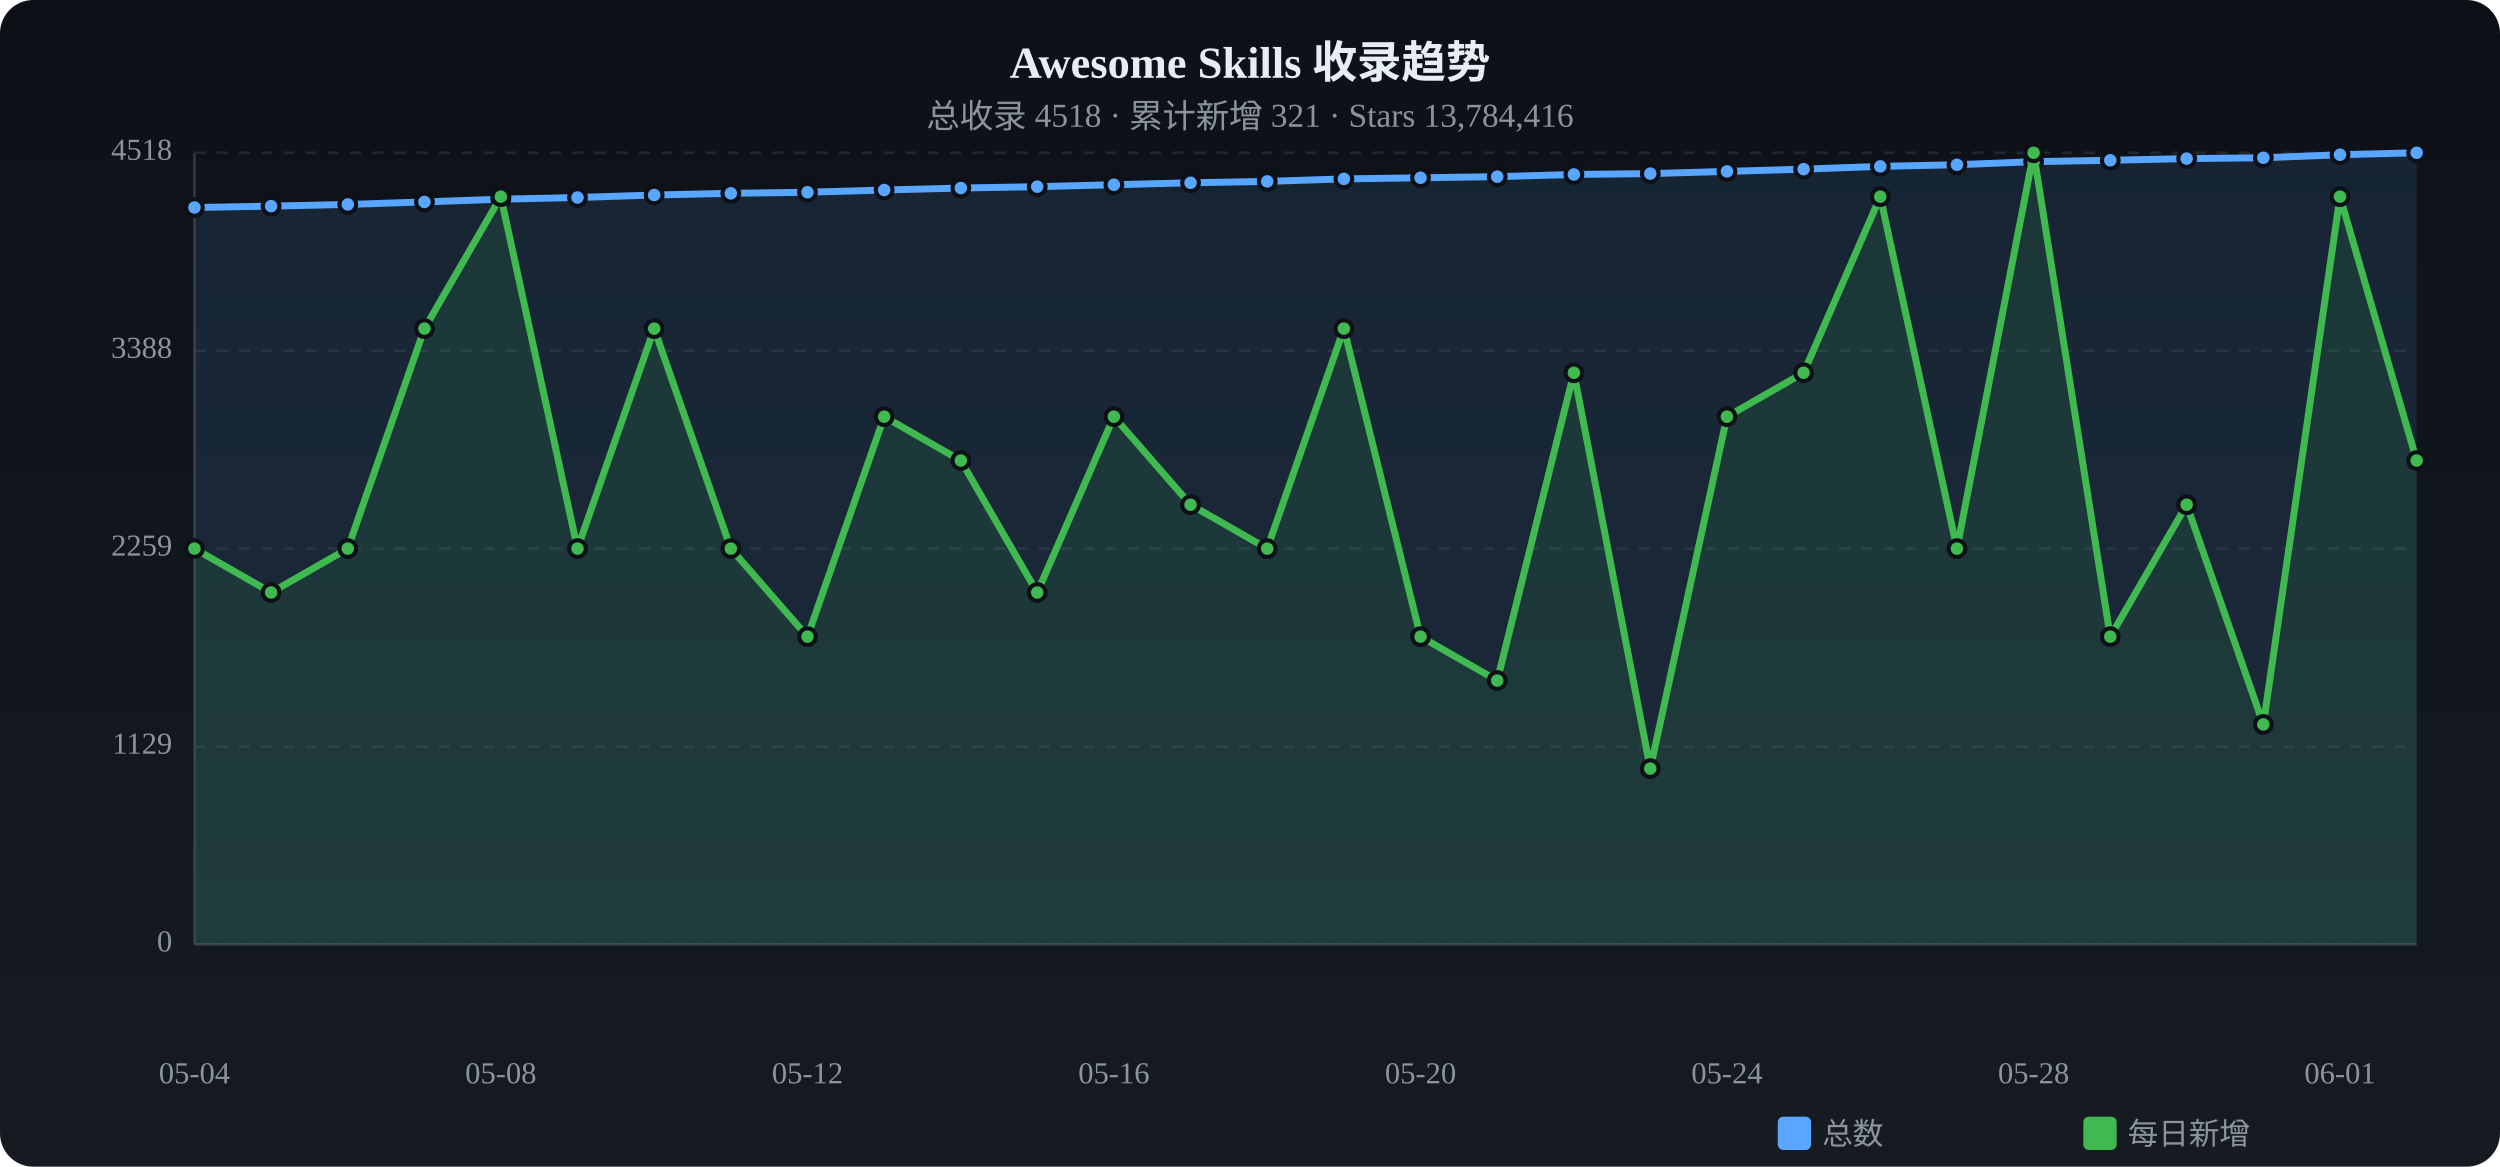
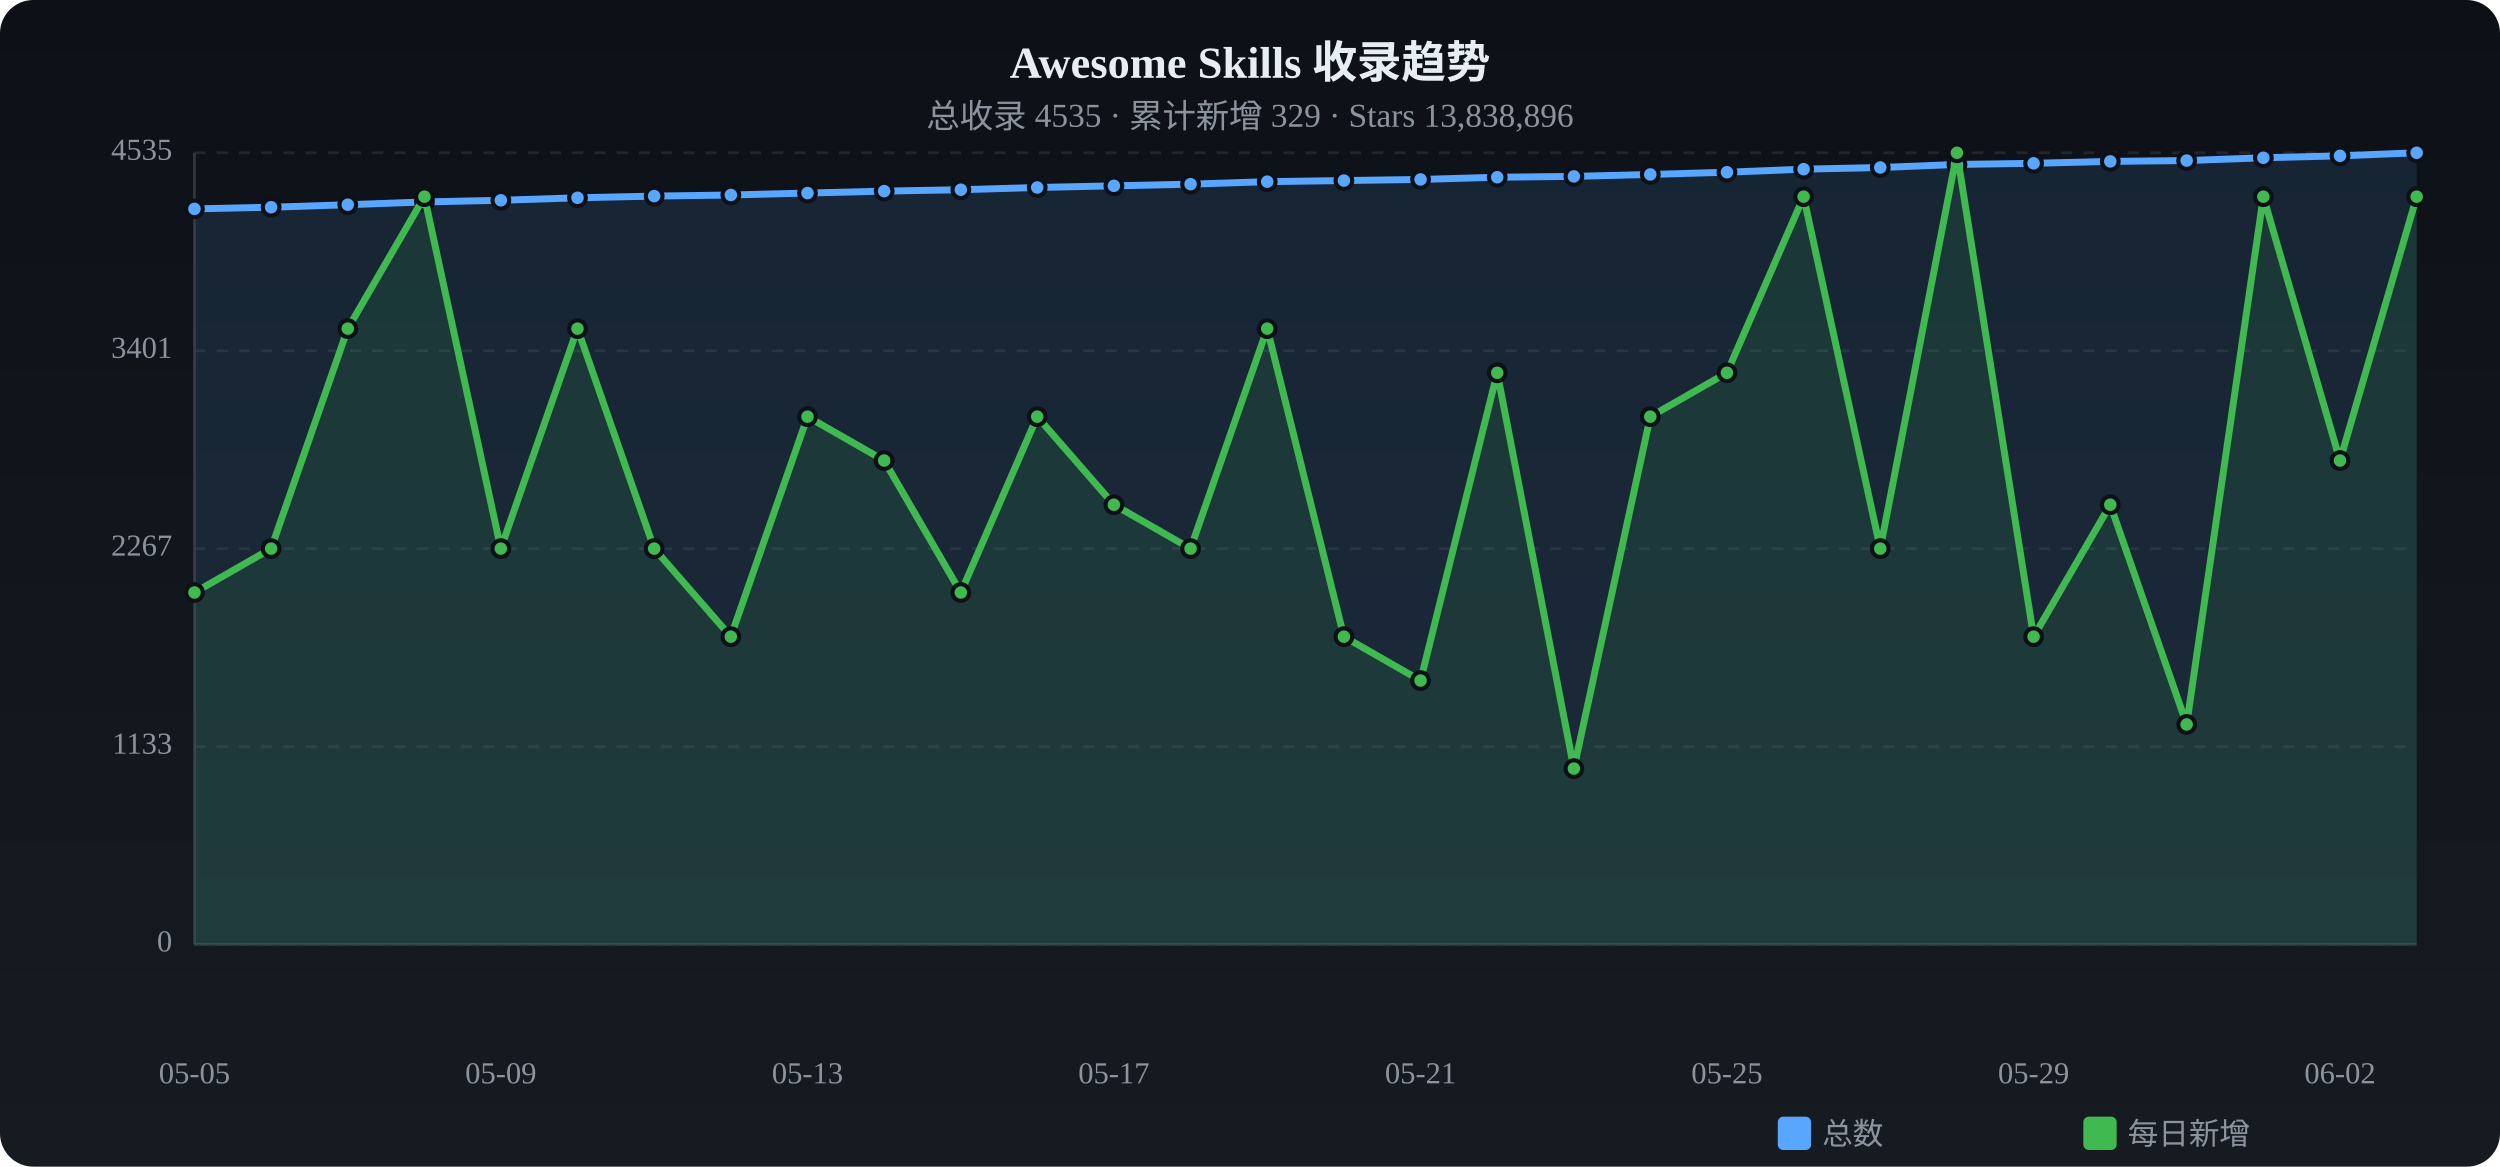
<svg xmlns="http://www.w3.org/2000/svg" viewBox="0 0 900 420" width="900" height="420">
  <defs>
    <linearGradient id="tbg" x1="0%" y1="0%" x2="0%" y2="100%">
      <stop offset="0%" stop-color="#0d1117" />
      <stop offset="100%" stop-color="#161b22" />
    </linearGradient>
  </defs>
  <rect width="900" height="420" rx="12" fill="url(#tbg)" />
  <text x="450.0" y="28" text-anchor="middle" fill="#e6edf3" font-size="16" font-weight="bold">Awesome Skills 收录趋势</text>
-   <text x="450.0" y="46" text-anchor="middle" fill="#8b949e" font-size="12">总收录 4518 · 累计新增 321 · Stars 13,784,416</text>
+   <text x="450.0" y="46" text-anchor="middle" fill="#8b949e" font-size="12">总收录 4535 · 累计新增 329 · Stars 13,838,896</text>
  <text x="62" y="340.0" text-anchor="end" fill="#8b949e" font-size="11" dominant-baseline="middle">0</text>
  <line x1="70" y1="340.0" x2="870" y2="340.0" stroke="#21262d" stroke-dasharray="4 4" />
-   <text x="62" y="268.8" text-anchor="end" fill="#8b949e" font-size="11" dominant-baseline="middle">1129</text>
+   <text x="62" y="268.8" text-anchor="end" fill="#8b949e" font-size="11" dominant-baseline="middle">1133</text>
  <line x1="70" y1="268.8" x2="870" y2="268.8" stroke="#21262d" stroke-dasharray="4 4" />
-   <text x="62" y="197.5" text-anchor="end" fill="#8b949e" font-size="11" dominant-baseline="middle">2259</text>
+   <text x="62" y="197.5" text-anchor="end" fill="#8b949e" font-size="11" dominant-baseline="middle">2267</text>
  <line x1="70" y1="197.5" x2="870" y2="197.5" stroke="#21262d" stroke-dasharray="4 4" />
-   <text x="62" y="126.3" text-anchor="end" fill="#8b949e" font-size="11" dominant-baseline="middle">3388</text>
+   <text x="62" y="126.3" text-anchor="end" fill="#8b949e" font-size="11" dominant-baseline="middle">3401</text>
  <line x1="70" y1="126.3" x2="870" y2="126.3" stroke="#21262d" stroke-dasharray="4 4" />
-   <text x="62" y="55.0" text-anchor="end" fill="#8b949e" font-size="11" dominant-baseline="middle">4518</text>
+   <text x="62" y="55.0" text-anchor="end" fill="#8b949e" font-size="11" dominant-baseline="middle">4535</text>
  <line x1="70" y1="55.0" x2="870" y2="55.0" stroke="#21262d" stroke-dasharray="4 4" />
  <line x1="70" y1="55" x2="70" y2="340" stroke="#30363d" />
  <line x1="70" y1="340" x2="870" y2="340" stroke="#30363d" />
-   <path d="M70.0,74.7 L97.6,74.2 L125.2,73.6 L152.8,72.7 L180.3,71.7 L207.9,71.1 L235.5,70.2 L263.1,69.6 L290.7,69.2 L318.3,68.4 L345.9,67.7 L373.4,67.2 L401.0,66.5 L428.6,65.8 L456.2,65.3 L483.8,64.4 L511.4,64.0 L539.0,63.6 L566.6,62.8 L594.1,62.5 L621.7,61.7 L649.3,60.9 L676.9,59.9 L704.5,59.3 L732.1,58.2 L759.7,57.7 L787.2,57.1 L814.8,56.8 L842.4,55.7 L870.0,55.0 L870.0,340 L70.0,340 Z" fill="#58a6ff" opacity="0.12" />
-   <polyline points="70.0,74.7 97.6,74.2 125.2,73.6 152.8,72.7 180.3,71.7 207.9,71.1 235.5,70.2 263.1,69.6 290.7,69.2 318.3,68.4 345.9,67.7 373.4,67.2 401.0,66.5 428.6,65.8 456.2,65.3 483.8,64.4 511.4,64.0 539.0,63.6 566.6,62.8 594.1,62.5 621.7,61.7 649.3,60.9 676.9,59.9 704.5,59.3 732.1,58.2 759.7,57.7 787.2,57.1 814.8,56.8 842.4,55.7 870.0,55.0" fill="none" stroke="#58a6ff" stroke-width="2.5" stroke-linecap="round" stroke-linejoin="round" />
-   <circle cx="70.0" cy="74.7" r="3" fill="#58a6ff" stroke="#0d1117" stroke-width="1.5" />
-   <circle cx="97.6" cy="74.2" r="3" fill="#58a6ff" stroke="#0d1117" stroke-width="1.5" />
-   <circle cx="125.2" cy="73.6" r="3" fill="#58a6ff" stroke="#0d1117" stroke-width="1.5" />
+   <path d="M70.0,75.2 L97.6,74.6 L125.2,73.7 L152.8,72.7 L180.3,72.1 L207.9,71.2 L235.5,70.6 L263.1,70.2 L290.7,69.5 L318.3,68.8 L345.9,68.3 L373.4,67.5 L401.0,66.9 L428.6,66.3 L456.2,65.4 L483.8,65.0 L511.4,64.6 L539.0,63.8 L566.6,63.5 L594.1,62.8 L621.7,62.0 L649.3,60.9 L676.9,60.3 L704.5,59.2 L732.1,58.8 L759.7,58.1 L787.2,57.8 L814.8,56.8 L842.4,56.1 L870.0,55.0 L870.0,340 L70.0,340 Z" fill="#58a6ff" opacity="0.12" />
+   <polyline points="70.0,75.2 97.6,74.6 125.2,73.7 152.8,72.7 180.3,72.1 207.9,71.2 235.5,70.6 263.1,70.2 290.7,69.5 318.3,68.8 345.9,68.3 373.4,67.5 401.0,66.9 428.6,66.3 456.2,65.4 483.8,65.0 511.4,64.6 539.0,63.8 566.6,63.5 594.1,62.8 621.7,62.0 649.3,60.9 676.9,60.3 704.5,59.2 732.1,58.8 759.7,58.1 787.2,57.8 814.8,56.8 842.4,56.1 870.0,55.0" fill="none" stroke="#58a6ff" stroke-width="2.5" stroke-linecap="round" stroke-linejoin="round" />
+   <circle cx="70.0" cy="75.2" r="3" fill="#58a6ff" stroke="#0d1117" stroke-width="1.5" />
+   <circle cx="97.6" cy="74.6" r="3" fill="#58a6ff" stroke="#0d1117" stroke-width="1.5" />
+   <circle cx="125.2" cy="73.7" r="3" fill="#58a6ff" stroke="#0d1117" stroke-width="1.5" />
  <circle cx="152.8" cy="72.7" r="3" fill="#58a6ff" stroke="#0d1117" stroke-width="1.5" />
-   <circle cx="180.3" cy="71.7" r="3" fill="#58a6ff" stroke="#0d1117" stroke-width="1.5" />
-   <circle cx="207.9" cy="71.1" r="3" fill="#58a6ff" stroke="#0d1117" stroke-width="1.5" />
-   <circle cx="235.5" cy="70.2" r="3" fill="#58a6ff" stroke="#0d1117" stroke-width="1.5" />
-   <circle cx="263.1" cy="69.6" r="3" fill="#58a6ff" stroke="#0d1117" stroke-width="1.5" />
-   <circle cx="290.7" cy="69.2" r="3" fill="#58a6ff" stroke="#0d1117" stroke-width="1.5" />
-   <circle cx="318.3" cy="68.4" r="3" fill="#58a6ff" stroke="#0d1117" stroke-width="1.5" />
-   <circle cx="345.9" cy="67.7" r="3" fill="#58a6ff" stroke="#0d1117" stroke-width="1.5" />
-   <circle cx="373.4" cy="67.2" r="3" fill="#58a6ff" stroke="#0d1117" stroke-width="1.5" />
-   <circle cx="401.0" cy="66.5" r="3" fill="#58a6ff" stroke="#0d1117" stroke-width="1.5" />
-   <circle cx="428.6" cy="65.8" r="3" fill="#58a6ff" stroke="#0d1117" stroke-width="1.5" />
-   <circle cx="456.2" cy="65.3" r="3" fill="#58a6ff" stroke="#0d1117" stroke-width="1.5" />
-   <circle cx="483.8" cy="64.4" r="3" fill="#58a6ff" stroke="#0d1117" stroke-width="1.5" />
-   <circle cx="511.4" cy="64.0" r="3" fill="#58a6ff" stroke="#0d1117" stroke-width="1.5" />
-   <circle cx="539.0" cy="63.6" r="3" fill="#58a6ff" stroke="#0d1117" stroke-width="1.5" />
-   <circle cx="566.6" cy="62.8" r="3" fill="#58a6ff" stroke="#0d1117" stroke-width="1.5" />
-   <circle cx="594.1" cy="62.5" r="3" fill="#58a6ff" stroke="#0d1117" stroke-width="1.5" />
-   <circle cx="621.7" cy="61.7" r="3" fill="#58a6ff" stroke="#0d1117" stroke-width="1.5" />
+   <circle cx="180.3" cy="72.1" r="3" fill="#58a6ff" stroke="#0d1117" stroke-width="1.5" />
+   <circle cx="207.9" cy="71.2" r="3" fill="#58a6ff" stroke="#0d1117" stroke-width="1.5" />
+   <circle cx="235.5" cy="70.6" r="3" fill="#58a6ff" stroke="#0d1117" stroke-width="1.5" />
+   <circle cx="263.1" cy="70.2" r="3" fill="#58a6ff" stroke="#0d1117" stroke-width="1.5" />
+   <circle cx="290.7" cy="69.5" r="3" fill="#58a6ff" stroke="#0d1117" stroke-width="1.5" />
+   <circle cx="318.3" cy="68.8" r="3" fill="#58a6ff" stroke="#0d1117" stroke-width="1.5" />
+   <circle cx="345.9" cy="68.3" r="3" fill="#58a6ff" stroke="#0d1117" stroke-width="1.5" />
+   <circle cx="373.4" cy="67.5" r="3" fill="#58a6ff" stroke="#0d1117" stroke-width="1.5" />
+   <circle cx="401.0" cy="66.9" r="3" fill="#58a6ff" stroke="#0d1117" stroke-width="1.5" />
+   <circle cx="428.6" cy="66.3" r="3" fill="#58a6ff" stroke="#0d1117" stroke-width="1.5" />
+   <circle cx="456.2" cy="65.4" r="3" fill="#58a6ff" stroke="#0d1117" stroke-width="1.5" />
+   <circle cx="483.8" cy="65.0" r="3" fill="#58a6ff" stroke="#0d1117" stroke-width="1.5" />
+   <circle cx="511.4" cy="64.6" r="3" fill="#58a6ff" stroke="#0d1117" stroke-width="1.5" />
+   <circle cx="539.0" cy="63.8" r="3" fill="#58a6ff" stroke="#0d1117" stroke-width="1.5" />
+   <circle cx="566.6" cy="63.5" r="3" fill="#58a6ff" stroke="#0d1117" stroke-width="1.5" />
+   <circle cx="594.1" cy="62.8" r="3" fill="#58a6ff" stroke="#0d1117" stroke-width="1.5" />
+   <circle cx="621.7" cy="62.0" r="3" fill="#58a6ff" stroke="#0d1117" stroke-width="1.5" />
  <circle cx="649.3" cy="60.9" r="3" fill="#58a6ff" stroke="#0d1117" stroke-width="1.5" />
-   <circle cx="676.9" cy="59.9" r="3" fill="#58a6ff" stroke="#0d1117" stroke-width="1.5" />
-   <circle cx="704.5" cy="59.3" r="3" fill="#58a6ff" stroke="#0d1117" stroke-width="1.5" />
-   <circle cx="732.1" cy="58.2" r="3" fill="#58a6ff" stroke="#0d1117" stroke-width="1.5" />
-   <circle cx="759.7" cy="57.7" r="3" fill="#58a6ff" stroke="#0d1117" stroke-width="1.5" />
-   <circle cx="787.2" cy="57.1" r="3" fill="#58a6ff" stroke="#0d1117" stroke-width="1.5" />
+   <circle cx="676.9" cy="60.3" r="3" fill="#58a6ff" stroke="#0d1117" stroke-width="1.5" />
+   <circle cx="704.5" cy="59.2" r="3" fill="#58a6ff" stroke="#0d1117" stroke-width="1.5" />
+   <circle cx="732.1" cy="58.8" r="3" fill="#58a6ff" stroke="#0d1117" stroke-width="1.5" />
+   <circle cx="759.7" cy="58.1" r="3" fill="#58a6ff" stroke="#0d1117" stroke-width="1.5" />
+   <circle cx="787.2" cy="57.8" r="3" fill="#58a6ff" stroke="#0d1117" stroke-width="1.5" />
  <circle cx="814.8" cy="56.8" r="3" fill="#58a6ff" stroke="#0d1117" stroke-width="1.5" />
-   <circle cx="842.4" cy="55.7" r="3" fill="#58a6ff" stroke="#0d1117" stroke-width="1.5" />
+   <circle cx="842.4" cy="56.1" r="3" fill="#58a6ff" stroke="#0d1117" stroke-width="1.5" />
  <circle cx="870.0" cy="55.0" r="3" fill="#58a6ff" stroke="#0d1117" stroke-width="1.5" />
-   <path d="M70.0,197.5 L97.6,213.3 L125.2,197.5 L152.8,118.3 L180.3,70.8 L207.9,197.5 L235.5,118.3 L263.1,197.5 L290.7,229.2 L318.3,150.0 L345.9,165.8 L373.4,213.3 L401.0,150.0 L428.6,181.7 L456.2,197.5 L483.8,118.3 L511.4,229.2 L539.0,245.0 L566.6,134.2 L594.1,276.7 L621.7,150.0 L649.3,134.2 L676.9,70.8 L704.5,197.5 L732.1,55.0 L759.7,229.2 L787.2,181.7 L814.8,260.8 L842.4,70.8 L870.0,165.8 L870.0,340 L70.0,340 Z" fill="#3fb950" opacity="0.12" />
-   <polyline points="70.0,197.5 97.6,213.3 125.2,197.5 152.8,118.3 180.3,70.8 207.9,197.5 235.5,118.3 263.1,197.5 290.7,229.2 318.3,150.0 345.9,165.8 373.4,213.3 401.0,150.0 428.6,181.7 456.2,197.5 483.8,118.3 511.4,229.2 539.0,245.0 566.6,134.2 594.1,276.7 621.7,150.0 649.3,134.2 676.9,70.8 704.5,197.5 732.1,55.0 759.7,229.2 787.2,181.7 814.8,260.8 842.4,70.8 870.0,165.8" fill="none" stroke="#3fb950" stroke-width="2.5" stroke-linecap="round" stroke-linejoin="round" />
-   <circle cx="70.0" cy="197.5" r="3" fill="#3fb950" stroke="#0d1117" stroke-width="1.5" />
-   <circle cx="97.6" cy="213.3" r="3" fill="#3fb950" stroke="#0d1117" stroke-width="1.5" />
-   <circle cx="125.2" cy="197.5" r="3" fill="#3fb950" stroke="#0d1117" stroke-width="1.5" />
-   <circle cx="152.8" cy="118.3" r="3" fill="#3fb950" stroke="#0d1117" stroke-width="1.5" />
-   <circle cx="180.3" cy="70.8" r="3" fill="#3fb950" stroke="#0d1117" stroke-width="1.5" />
-   <circle cx="207.9" cy="197.5" r="3" fill="#3fb950" stroke="#0d1117" stroke-width="1.5" />
-   <circle cx="235.5" cy="118.3" r="3" fill="#3fb950" stroke="#0d1117" stroke-width="1.5" />
-   <circle cx="263.1" cy="197.5" r="3" fill="#3fb950" stroke="#0d1117" stroke-width="1.5" />
-   <circle cx="290.7" cy="229.2" r="3" fill="#3fb950" stroke="#0d1117" stroke-width="1.5" />
-   <circle cx="318.3" cy="150.0" r="3" fill="#3fb950" stroke="#0d1117" stroke-width="1.5" />
-   <circle cx="345.9" cy="165.8" r="3" fill="#3fb950" stroke="#0d1117" stroke-width="1.5" />
-   <circle cx="373.4" cy="213.3" r="3" fill="#3fb950" stroke="#0d1117" stroke-width="1.5" />
-   <circle cx="401.0" cy="150.0" r="3" fill="#3fb950" stroke="#0d1117" stroke-width="1.5" />
-   <circle cx="428.6" cy="181.7" r="3" fill="#3fb950" stroke="#0d1117" stroke-width="1.5" />
-   <circle cx="456.2" cy="197.5" r="3" fill="#3fb950" stroke="#0d1117" stroke-width="1.5" />
-   <circle cx="483.8" cy="118.3" r="3" fill="#3fb950" stroke="#0d1117" stroke-width="1.5" />
-   <circle cx="511.4" cy="229.2" r="3" fill="#3fb950" stroke="#0d1117" stroke-width="1.5" />
-   <circle cx="539.0" cy="245.0" r="3" fill="#3fb950" stroke="#0d1117" stroke-width="1.5" />
-   <circle cx="566.6" cy="134.2" r="3" fill="#3fb950" stroke="#0d1117" stroke-width="1.5" />
-   <circle cx="594.1" cy="276.7" r="3" fill="#3fb950" stroke="#0d1117" stroke-width="1.5" />
-   <circle cx="621.7" cy="150.0" r="3" fill="#3fb950" stroke="#0d1117" stroke-width="1.5" />
-   <circle cx="649.3" cy="134.2" r="3" fill="#3fb950" stroke="#0d1117" stroke-width="1.5" />
-   <circle cx="676.9" cy="70.8" r="3" fill="#3fb950" stroke="#0d1117" stroke-width="1.5" />
-   <circle cx="704.5" cy="197.5" r="3" fill="#3fb950" stroke="#0d1117" stroke-width="1.5" />
-   <circle cx="732.1" cy="55.0" r="3" fill="#3fb950" stroke="#0d1117" stroke-width="1.5" />
-   <circle cx="759.7" cy="229.2" r="3" fill="#3fb950" stroke="#0d1117" stroke-width="1.5" />
-   <circle cx="787.2" cy="181.7" r="3" fill="#3fb950" stroke="#0d1117" stroke-width="1.5" />
-   <circle cx="814.8" cy="260.8" r="3" fill="#3fb950" stroke="#0d1117" stroke-width="1.5" />
-   <circle cx="842.4" cy="70.8" r="3" fill="#3fb950" stroke="#0d1117" stroke-width="1.5" />
-   <circle cx="870.0" cy="165.8" r="3" fill="#3fb950" stroke="#0d1117" stroke-width="1.5" />
-   <text x="70.0" y="390" text-anchor="middle" fill="#8b949e" font-size="11">05-04</text>
-   <text x="180.3" y="390" text-anchor="middle" fill="#8b949e" font-size="11">05-08</text>
-   <text x="290.7" y="390" text-anchor="middle" fill="#8b949e" font-size="11">05-12</text>
-   <text x="401.0" y="390" text-anchor="middle" fill="#8b949e" font-size="11">05-16</text>
-   <text x="511.4" y="390" text-anchor="middle" fill="#8b949e" font-size="11">05-20</text>
-   <text x="621.7" y="390" text-anchor="middle" fill="#8b949e" font-size="11">05-24</text>
-   <text x="732.1" y="390" text-anchor="middle" fill="#8b949e" font-size="11">05-28</text>
-   <text x="842.4" y="390" text-anchor="middle" fill="#8b949e" font-size="11">06-01</text>
+   <path d="M70.0,213.3 L97.6,197.5 L125.2,118.3 L152.8,70.8 L180.3,197.5 L207.9,118.3 L235.5,197.5 L263.1,229.2 L290.7,150.0 L318.3,165.8 L345.9,213.3 L373.4,150.0 L401.0,181.7 L428.6,197.5 L456.2,118.3 L483.8,229.2 L511.4,245.0 L539.0,134.2 L566.6,276.7 L594.1,150.0 L621.7,134.2 L649.3,70.8 L676.9,197.5 L704.5,55.0 L732.1,229.2 L759.7,181.7 L787.2,260.8 L814.8,70.8 L842.4,165.8 L870.0,70.8 L870.0,340 L70.0,340 Z" fill="#3fb950" opacity="0.12" />
+   <polyline points="70.0,213.3 97.6,197.5 125.2,118.3 152.8,70.8 180.3,197.5 207.9,118.3 235.5,197.5 263.1,229.2 290.7,150.0 318.3,165.8 345.9,213.3 373.4,150.0 401.0,181.7 428.6,197.5 456.2,118.3 483.8,229.2 511.4,245.0 539.0,134.2 566.6,276.7 594.1,150.0 621.7,134.2 649.3,70.8 676.9,197.5 704.5,55.0 732.1,229.2 759.7,181.7 787.2,260.8 814.8,70.8 842.4,165.8 870.0,70.8" fill="none" stroke="#3fb950" stroke-width="2.5" stroke-linecap="round" stroke-linejoin="round" />
+   <circle cx="70.0" cy="213.3" r="3" fill="#3fb950" stroke="#0d1117" stroke-width="1.5" />
+   <circle cx="97.6" cy="197.5" r="3" fill="#3fb950" stroke="#0d1117" stroke-width="1.5" />
+   <circle cx="125.2" cy="118.3" r="3" fill="#3fb950" stroke="#0d1117" stroke-width="1.5" />
+   <circle cx="152.8" cy="70.8" r="3" fill="#3fb950" stroke="#0d1117" stroke-width="1.5" />
+   <circle cx="180.3" cy="197.5" r="3" fill="#3fb950" stroke="#0d1117" stroke-width="1.5" />
+   <circle cx="207.9" cy="118.3" r="3" fill="#3fb950" stroke="#0d1117" stroke-width="1.5" />
+   <circle cx="235.5" cy="197.5" r="3" fill="#3fb950" stroke="#0d1117" stroke-width="1.5" />
+   <circle cx="263.1" cy="229.2" r="3" fill="#3fb950" stroke="#0d1117" stroke-width="1.5" />
+   <circle cx="290.7" cy="150.0" r="3" fill="#3fb950" stroke="#0d1117" stroke-width="1.5" />
+   <circle cx="318.3" cy="165.8" r="3" fill="#3fb950" stroke="#0d1117" stroke-width="1.5" />
+   <circle cx="345.9" cy="213.3" r="3" fill="#3fb950" stroke="#0d1117" stroke-width="1.5" />
+   <circle cx="373.4" cy="150.0" r="3" fill="#3fb950" stroke="#0d1117" stroke-width="1.5" />
+   <circle cx="401.0" cy="181.7" r="3" fill="#3fb950" stroke="#0d1117" stroke-width="1.5" />
+   <circle cx="428.6" cy="197.5" r="3" fill="#3fb950" stroke="#0d1117" stroke-width="1.5" />
+   <circle cx="456.2" cy="118.3" r="3" fill="#3fb950" stroke="#0d1117" stroke-width="1.5" />
+   <circle cx="483.8" cy="229.2" r="3" fill="#3fb950" stroke="#0d1117" stroke-width="1.5" />
+   <circle cx="511.4" cy="245.0" r="3" fill="#3fb950" stroke="#0d1117" stroke-width="1.5" />
+   <circle cx="539.0" cy="134.2" r="3" fill="#3fb950" stroke="#0d1117" stroke-width="1.5" />
+   <circle cx="566.6" cy="276.7" r="3" fill="#3fb950" stroke="#0d1117" stroke-width="1.5" />
+   <circle cx="594.1" cy="150.0" r="3" fill="#3fb950" stroke="#0d1117" stroke-width="1.5" />
+   <circle cx="621.7" cy="134.2" r="3" fill="#3fb950" stroke="#0d1117" stroke-width="1.5" />
+   <circle cx="649.3" cy="70.8" r="3" fill="#3fb950" stroke="#0d1117" stroke-width="1.5" />
+   <circle cx="676.9" cy="197.5" r="3" fill="#3fb950" stroke="#0d1117" stroke-width="1.5" />
+   <circle cx="704.5" cy="55.0" r="3" fill="#3fb950" stroke="#0d1117" stroke-width="1.5" />
+   <circle cx="732.1" cy="229.2" r="3" fill="#3fb950" stroke="#0d1117" stroke-width="1.5" />
+   <circle cx="759.7" cy="181.7" r="3" fill="#3fb950" stroke="#0d1117" stroke-width="1.5" />
+   <circle cx="787.2" cy="260.8" r="3" fill="#3fb950" stroke="#0d1117" stroke-width="1.5" />
+   <circle cx="814.8" cy="70.8" r="3" fill="#3fb950" stroke="#0d1117" stroke-width="1.5" />
+   <circle cx="842.4" cy="165.8" r="3" fill="#3fb950" stroke="#0d1117" stroke-width="1.5" />
+   <circle cx="870.0" cy="70.8" r="3" fill="#3fb950" stroke="#0d1117" stroke-width="1.5" />
+   <text x="70.0" y="390" text-anchor="middle" fill="#8b949e" font-size="11">05-05</text>
+   <text x="180.3" y="390" text-anchor="middle" fill="#8b949e" font-size="11">05-09</text>
+   <text x="290.7" y="390" text-anchor="middle" fill="#8b949e" font-size="11">05-13</text>
+   <text x="401.0" y="390" text-anchor="middle" fill="#8b949e" font-size="11">05-17</text>
+   <text x="511.4" y="390" text-anchor="middle" fill="#8b949e" font-size="11">05-21</text>
+   <text x="621.7" y="390" text-anchor="middle" fill="#8b949e" font-size="11">05-25</text>
+   <text x="732.1" y="390" text-anchor="middle" fill="#8b949e" font-size="11">05-29</text>
+   <text x="842.4" y="390" text-anchor="middle" fill="#8b949e" font-size="11">06-02</text>
  <rect x="640" y="402" width="12" height="12" rx="2" fill="#58a6ff" />
  <text x="656" y="412" fill="#8b949e" font-size="11">总数</text>
  <rect x="750" y="402" width="12" height="12" rx="2" fill="#3fb950" />
  <text x="766" y="412" fill="#8b949e" font-size="11">每日新增</text>
</svg>
